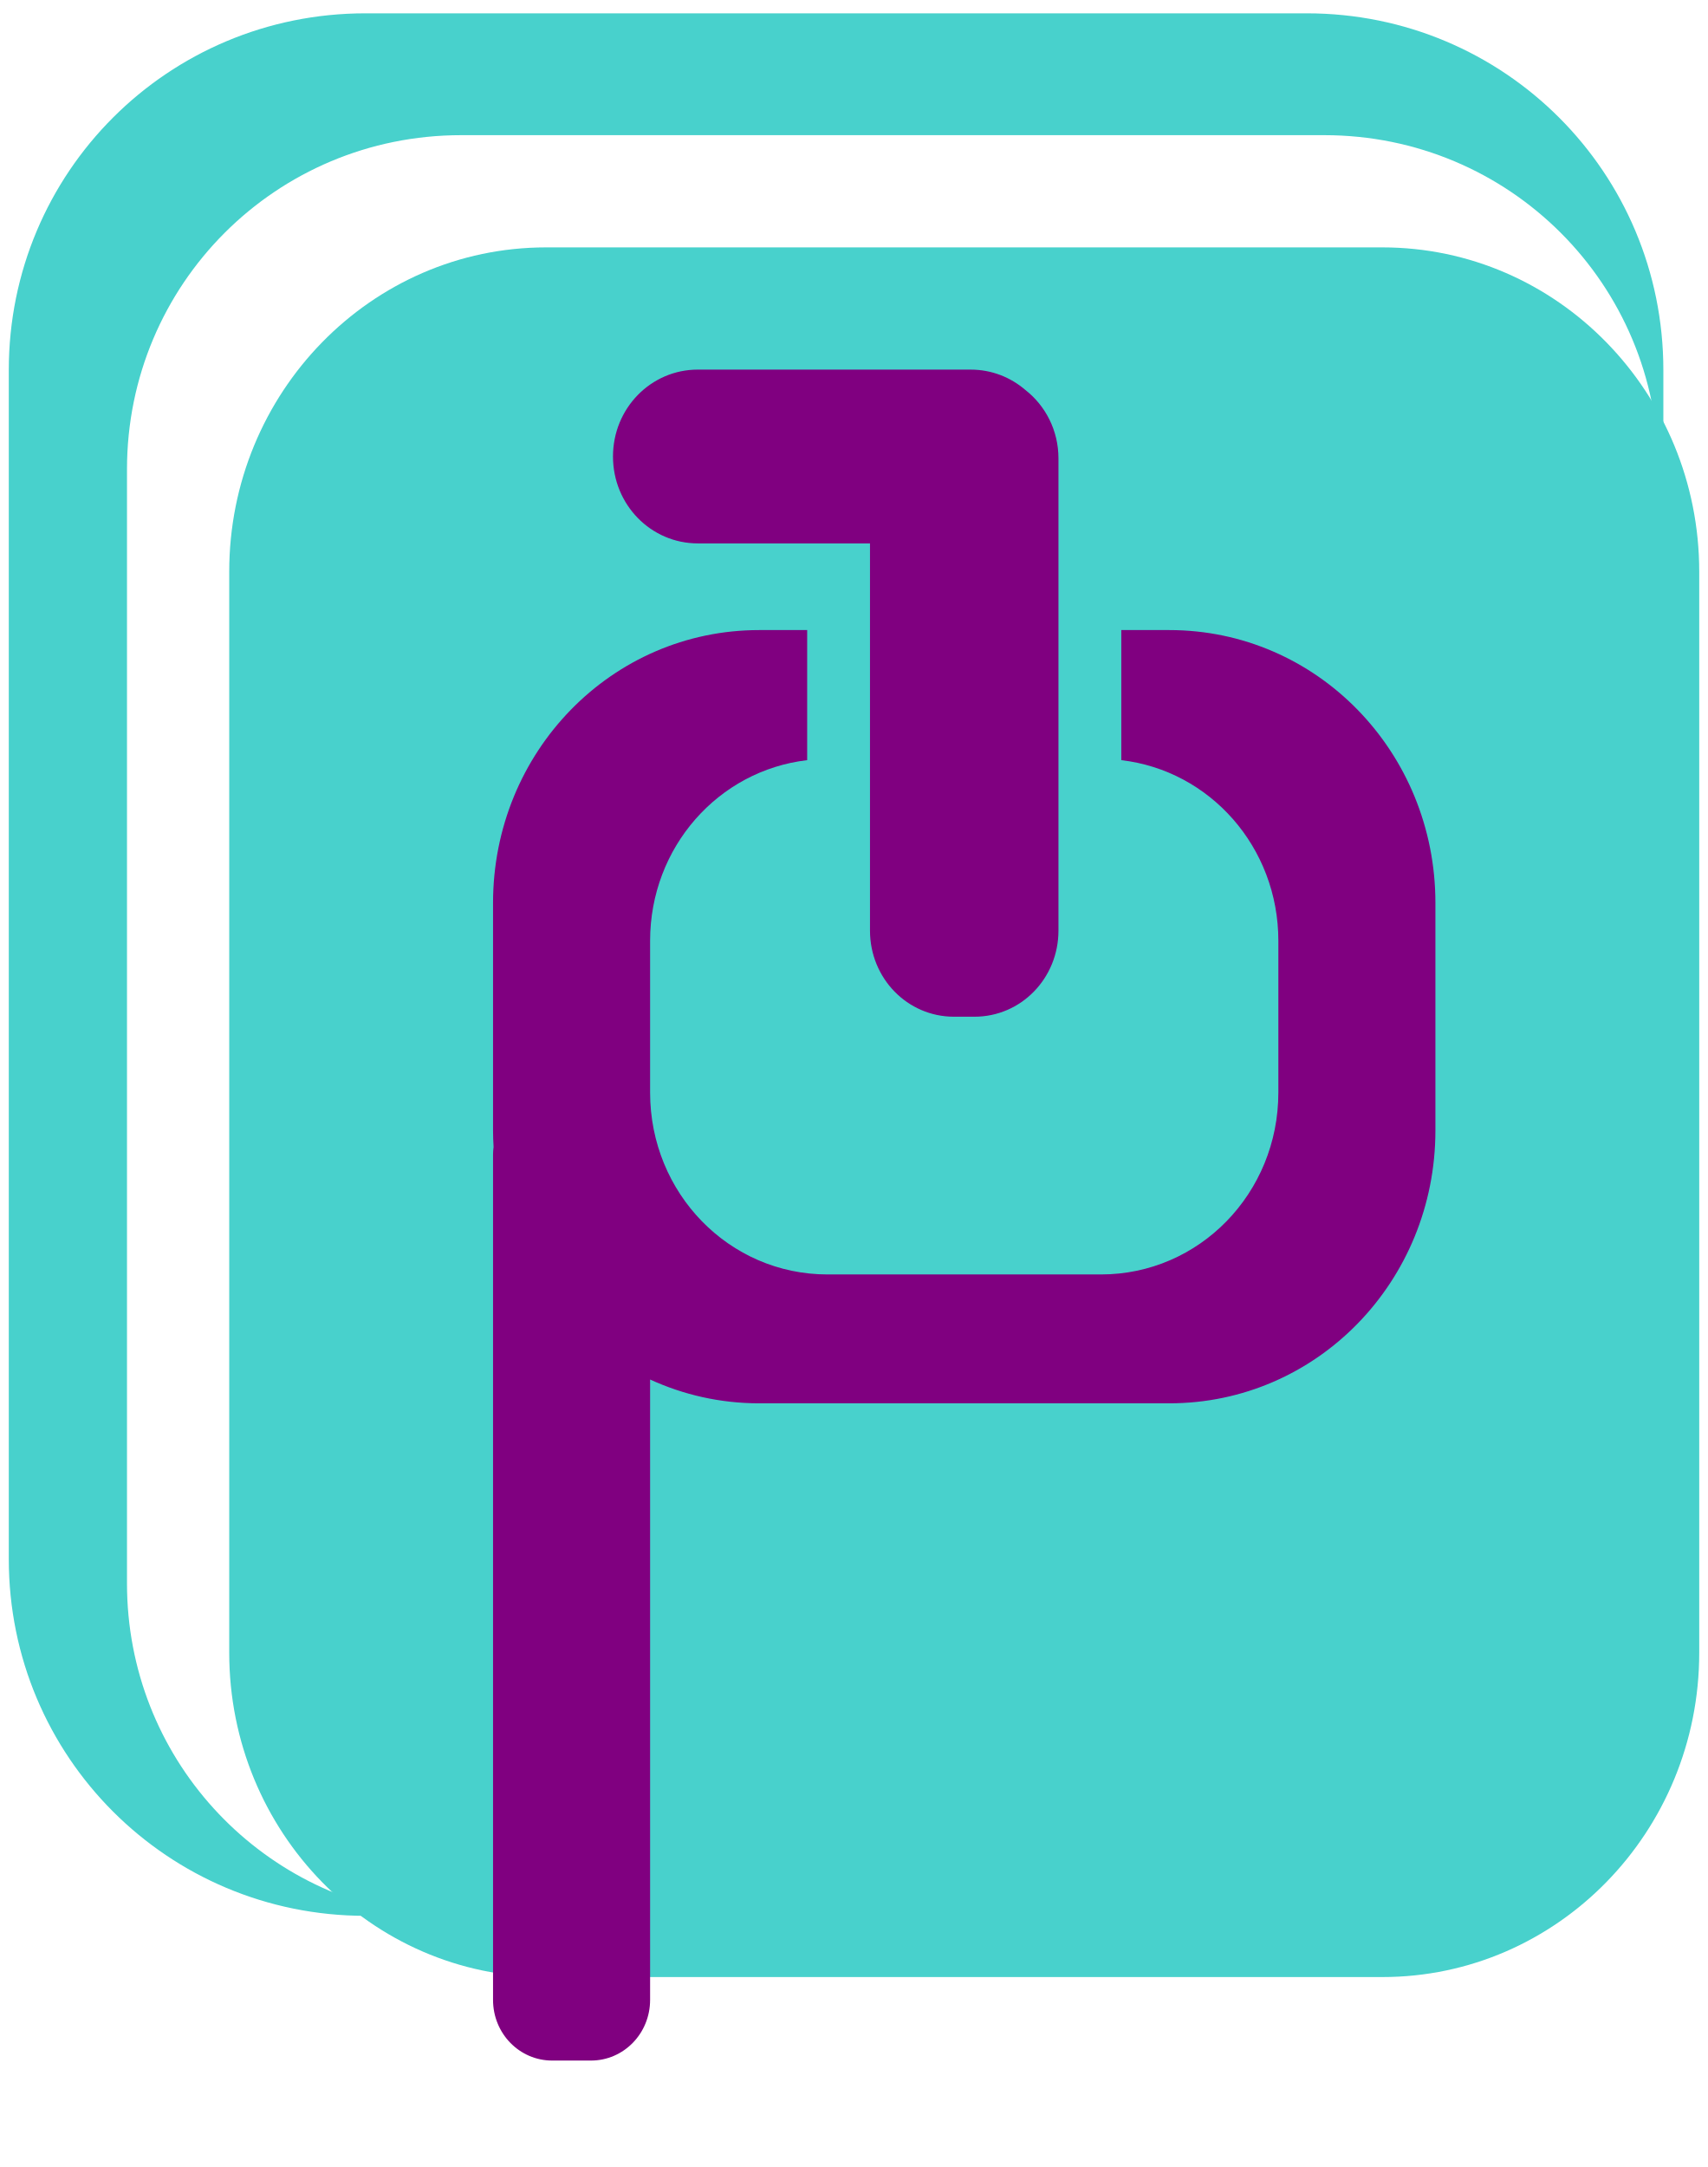
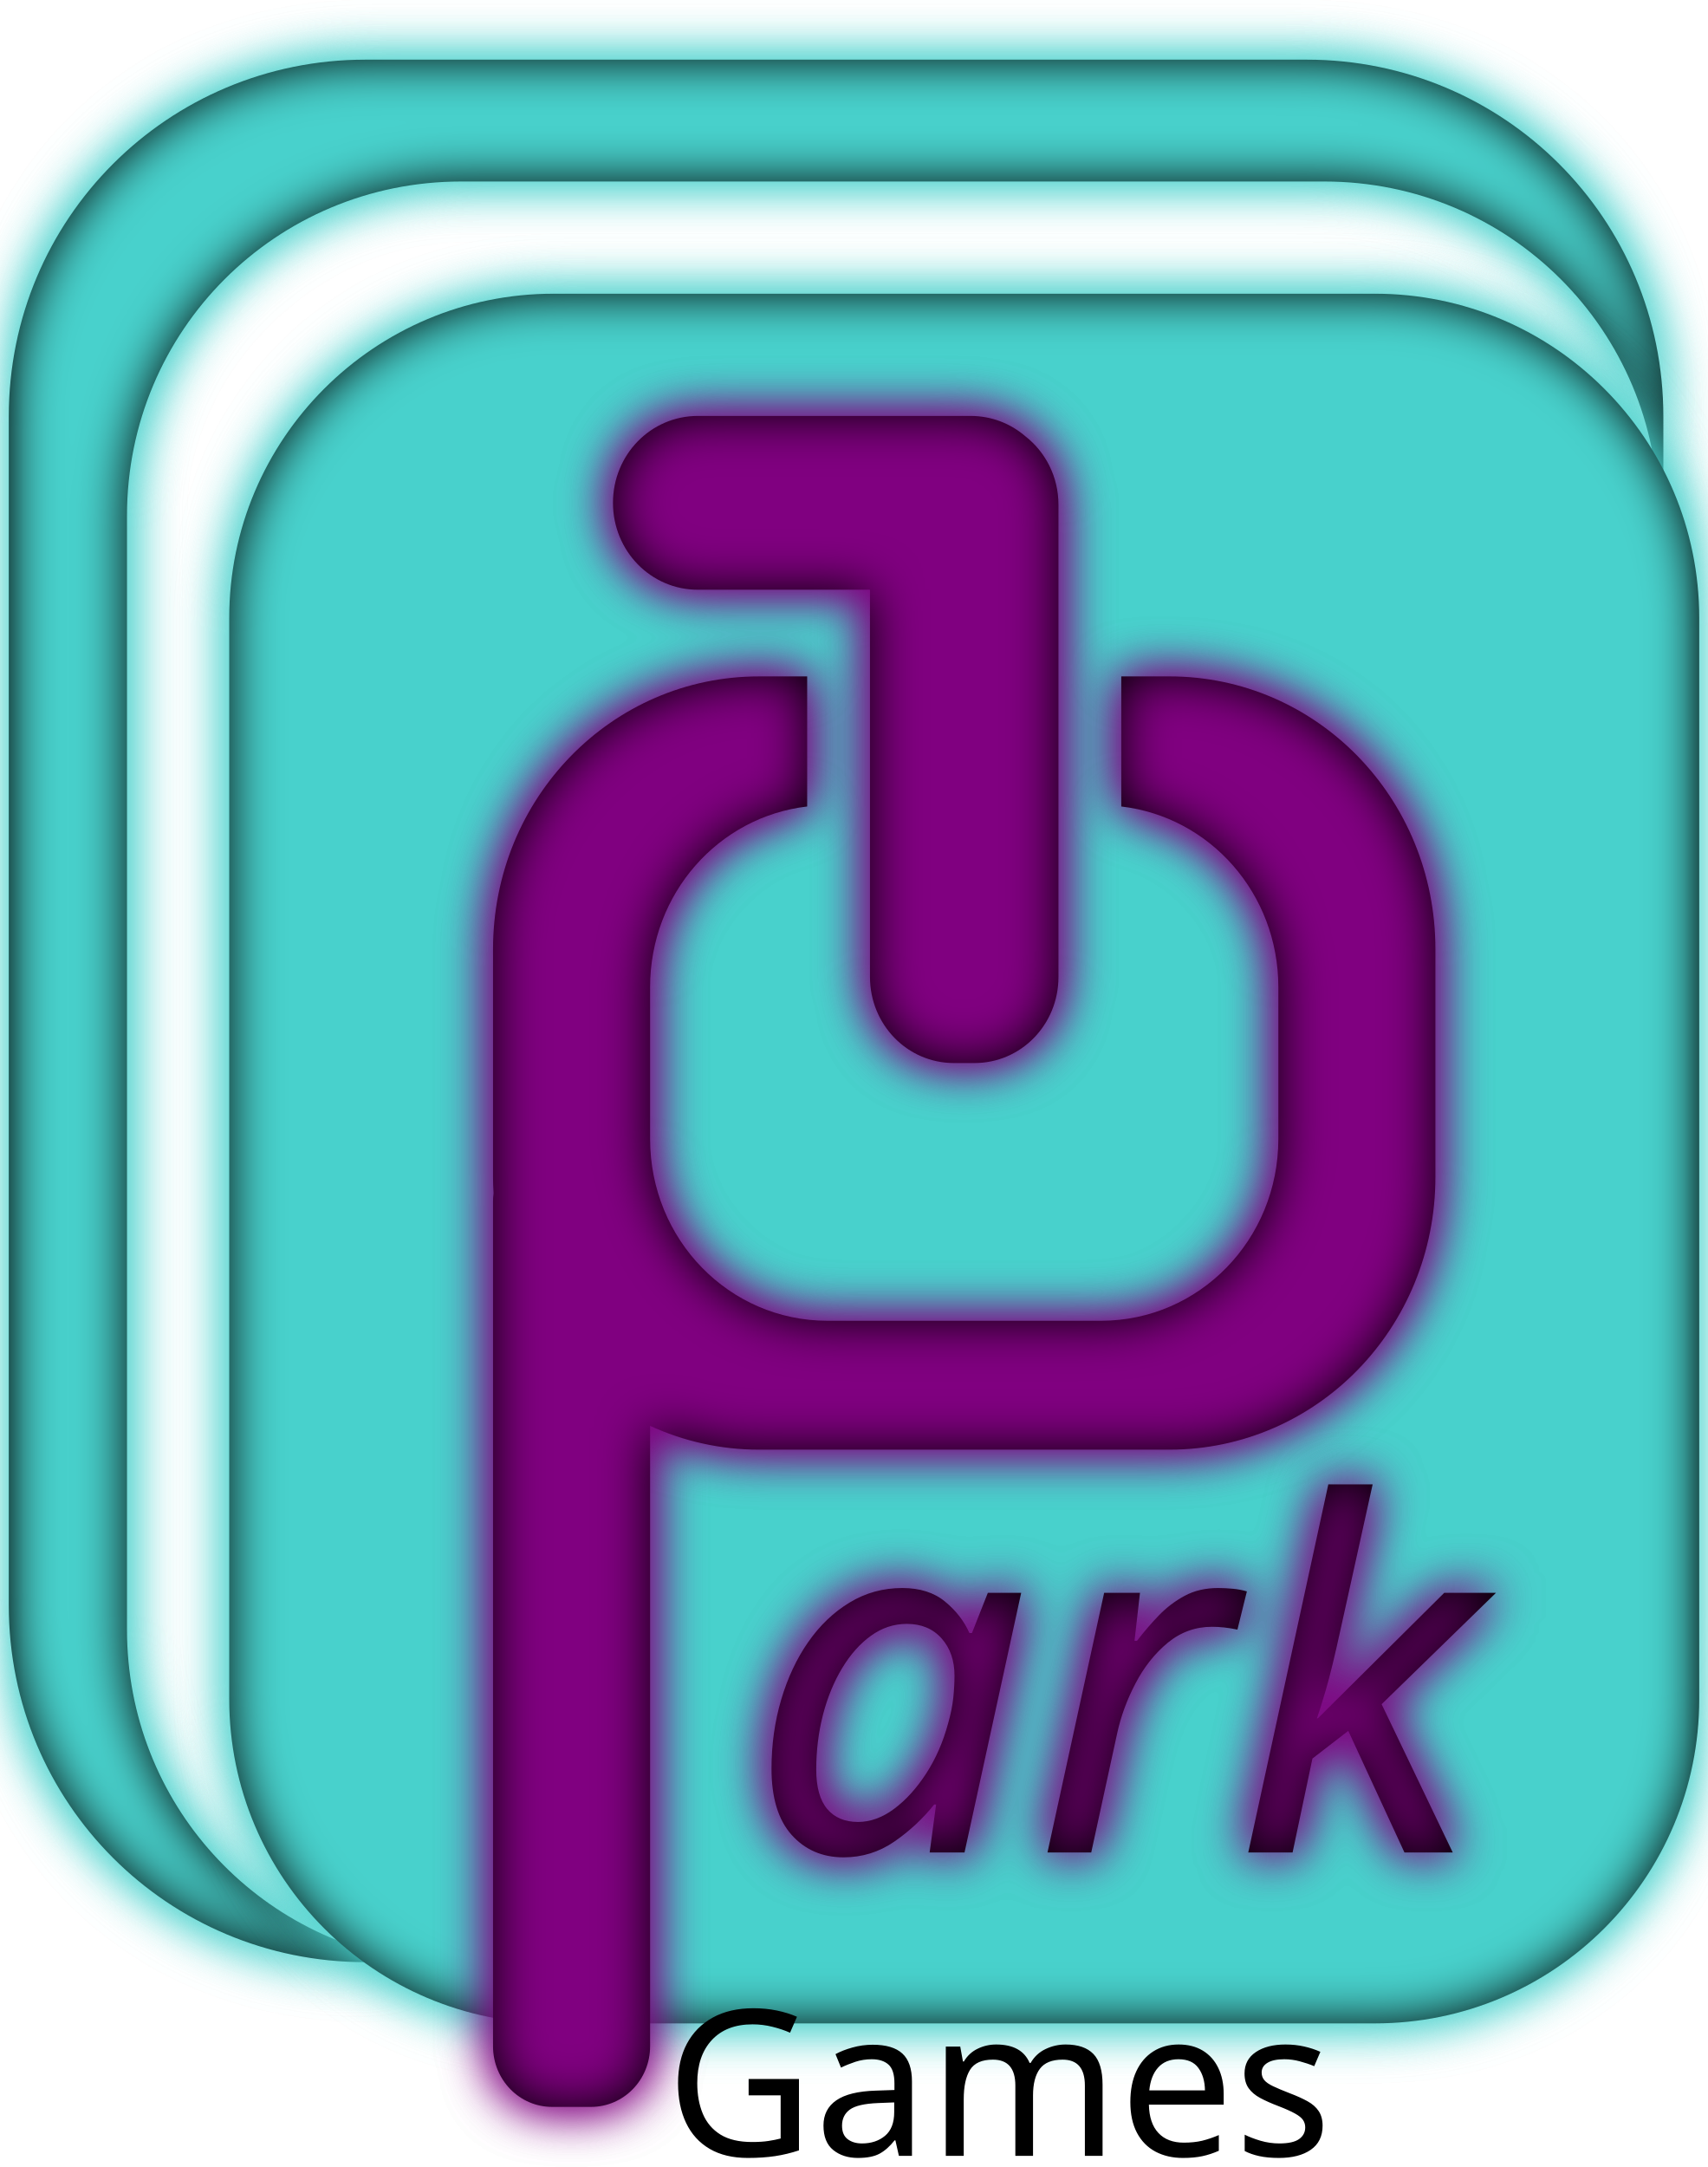
<svg xmlns="http://www.w3.org/2000/svg" width="335" height="425" viewBox="0 0 335 425" id="svg2" version="1.1">
-   <defs id="defs4" />
-   <g id="layer1" transform="translate(0,-627.3622)">
+   <defs id="defs4">
+     <filter y="-0.25" height="1.5" style="color-interpolation-filters:sRGB;" id="filter4867">
+       <feGaussianBlur stdDeviation="5" result="result6" id="feGaussianBlur4869" />
+       <feComposite result="result8" in="SourceGraphic" operator="atop" in2="result6" id="feComposite4871" />
+       <feComposite result="result9" operator="over" in2="SourceAlpha" in="result8" id="feComposite4873" />
+       <feColorMatrix values="1 0 0 0 0 0 1 0 0 0 0 0 1 0 0 0 0 0 1 0 " result="result10" id="feColorMatrix4875" />
+       <feBlend in="result10" mode="normal" in2="result6" id="feBlend4877" />
+     </filter>
+     <filter y="-0.25" height="1.5" style="color-interpolation-filters:sRGB;" id="filter4879">
+       <feGaussianBlur stdDeviation="5" result="result6" id="feGaussianBlur4881" />
+       <feComposite result="result8" in="SourceGraphic" operator="atop" in2="result6" id="feComposite4883" />
+       <feComposite result="result9" operator="over" in2="SourceAlpha" in="result8" id="feComposite4885" />
+       <feColorMatrix values="1 0 0 0 0 0 1 0 0 0 0 0 1 0 0 0 0 0 1 0 " result="result10" id="feColorMatrix4887" />
+       <feBlend in="result10" mode="normal" in2="result6" id="feBlend4889" />
+     </filter>
+     <filter y="-0.25" height="1.5" style="color-interpolation-filters:sRGB;" id="filter4891">
+       <feGaussianBlur stdDeviation="5" result="result6" id="feGaussianBlur4893" />
+       <feComposite result="result8" in="SourceGraphic" operator="atop" in2="result6" id="feComposite4895" />
+       <feComposite result="result9" operator="over" in2="SourceAlpha" in="result8" id="feComposite4897" />
+       <feColorMatrix values="1 0 0 0 0 0 1 0 0 0 0 0 1 0 0 0 0 0 1 0 " result="result10" id="feColorMatrix4899" />
+       <feBlend in="result10" mode="normal" in2="result6" id="feBlend4901" />
+     </filter>
+     <filter y="-0.25" height="1.5" style="color-interpolation-filters:sRGB;" id="filter4903">
+       <feGaussianBlur stdDeviation="5" result="result6" id="feGaussianBlur4905" />
+       <feComposite result="result8" in="SourceGraphic" operator="atop" in2="result6" id="feComposite4907" />
+       <feComposite result="result9" operator="over" in2="SourceAlpha" in="result8" id="feComposite4909" />
+       <feColorMatrix values="1 0 0 0 0 0 1 0 0 0 0 0 1 0 0 0 0 0 1 0 " result="result10" id="feColorMatrix4911" />
+       <feBlend in="result10" mode="normal" in2="result6" id="feBlend4913" />
+     </filter>
+   </defs>
+   <g id="layer1" transform="translate(0,-627.3622)" style="display:inline">
    <flowRoot xml:space="preserve" id="flowRoot3742" style="font-style:normal;font-weight:normal;font-size:40px;line-height:125%;font-family:sans-serif;letter-spacing:0px;word-spacing:0px;fill:#000000;fill-opacity:1;stroke:none;stroke-width:1px;stroke-linecap:butt;stroke-linejoin:miter;stroke-opacity:1">
      <flowRegion id="flowRegion3744">
        <rect id="rect3746" width="200" height="90" x="140" y="680" />
      </flowRegion>
      <flowPara id="flowPara3748" />
    </flowRoot>
-     <g id="g4382" transform="translate(-238.1255,164.1752)">
-       <g id="g4364">
-         <path style="opacity:1;fill:#48d1cc;fill-opacity:1;stroke:#000000;stroke-width:1.328;stroke-opacity:0" d="m 309.821,465.8 c -38.763,0 -69.971,31.205 -69.971,69.969 l 0,233.188 c 0,38.763 31.207,69.969 69.971,69.969 l 11.971,0 c -33.098,-3.381 -58.754,-31.187 -58.754,-65.207 l 0,-218.469 c 0,-36.317 29.238,-65.553 65.555,-65.553 l 169.326,0 c 36.317,0 65.553,29.236 65.553,65.553 l 0,218.469 c 0,4.406 -0.437,8.705 -1.258,12.863 1.45,-5.628 2.223,-11.532 2.223,-17.625 l 0,-233.188 c 0,-38.763 -31.207,-69.969 -69.971,-69.969 l -184.645,0 z" id="rect4357" />
-         <g id="g4349" transform="matrix(1.232172,0,0,1.260874,-65.58433,-133.3394)">
-           <rect style="opacity:1;fill:#48d1cc;fill-opacity:1;stroke:#000000;stroke-width:0.957;stroke-opacity:0" id="rect4180" width="234.043" height="269.043" x="282.979" y="511.585" ry="50.452" />
-           <path id="rect3354" d="m 357.594,530.595 c -7.488,0 -13.516,6.027 -13.516,13.516 0,7.488 6.027,13.518 13.516,13.518 l 27.402,0 0,60.229 c 0,7.42 5.961,13.393 13.365,13.393 l 3.277,0 c 7.405,0 13.365,-5.973 13.365,-13.393 l 0,-73.445 c 0,-4.359 -2.067,-8.206 -5.266,-10.648 -2.349,-1.977 -5.382,-3.168 -8.707,-3.168 l -43.438,0 z m 9.75,40.516 c -23.47,0 -42.363,18.934 -42.363,42.451 l 0,35.373 c 0,0.867 0.033,1.726 0.084,2.58 -0.05,0.395 -0.084,0.794 -0.084,1.203 l 0,131.459 c 0,5.231 4.202,9.441 9.422,9.441 l 6.162,0 c 5.22,0 9.422,-4.211 9.422,-9.441 l 0,-96.494 c 5.294,2.374 11.163,3.703 17.357,3.703 l 65.312,0 c 23.47,0 42.363,-18.934 42.363,-42.451 l 0,-35.373 c 0,-23.517 -18.893,-42.451 -42.363,-42.451 l -7.65,0 0,20.234 c 14.111,1.6 25.008,13.531 25.008,28.111 l 0,23.584 c 0,15.678 -12.596,28.301 -28.242,28.301 l -43.543,0 c -15.647,0 -28.242,-12.623 -28.242,-28.301 l 0,-23.584 c 0,-14.581 10.897,-26.512 25.008,-28.111 l 0,-20.234 -7.65,0 z" style="fill:#800080;fill-opacity:1" />
-           <flowRoot transform="translate(1079.017,460.1001)" style="font-style:italic;font-variant:normal;font-weight:normal;font-stretch:semi-expanded;font-size:80px;line-height:125%;font-family:'Harlow Solid Italic';-inkscape-font-specification:'Harlow Solid Italic, Italic Semi-Expanded';letter-spacing:4.7px;word-spacing:0px;fill:#800080;fill-opacity:1;stroke:none;stroke-width:1px;stroke-linecap:butt;stroke-linejoin:miter;stroke-opacity:1" id="flowRoot4222" xml:space="preserve">
-             <flowRegion id="flowRegion4224">
-               <rect style="font-style:italic;font-variant:normal;font-weight:normal;font-stretch:semi-expanded;font-size:80px;font-family:'Harlow Solid Italic';-inkscape-font-specification:'Harlow Solid Italic, Italic Semi-Expanded';letter-spacing:4.7px;fill:#800080;fill-opacity:1" y="219.162" x="-709.127" height="145.462" width="290.924" id="rect4226" />
-             </flowRegion>
-             <flowPara id="flowPara4228">ark</flowPara>
-           </flowRoot>
-         </g>
-       </g>
-       <flowRoot transform="translate(1464.721,569.5501)" style="font-style:normal;font-weight:normal;font-size:40px;line-height:125%;font-family:sans-serif;letter-spacing:0px;word-spacing:0px;fill:#000000;fill-opacity:1;stroke:none;stroke-width:1px;stroke-linecap:butt;stroke-linejoin:miter;stroke-opacity:1" id="flowRoot4374" xml:space="preserve">
-         <flowRegion id="flowRegion4376">
-           <rect y="274.721" x="-1092.985" height="64.65" width="147.482" id="rect4378" />
-         </flowRegion>
-         <flowPara id="flowPara4380">Games</flowPara>
-       </flowRoot>
-     </g>
+     <flowRoot style="font-style:normal;font-weight:normal;font-size:40px;line-height:125%;font-family:sans-serif;letter-spacing:0px;word-spacing:0px;fill:#000000;fill-opacity:1;stroke:none;stroke-width:1px;stroke-linecap:butt;stroke-linejoin:miter;stroke-opacity:1" id="flowRoot4426" xml:space="preserve" transform="matrix(1.232172,0,0,1.260874,-303.7098,39.92284)">
+       <flowRegion id="flowRegion4428">
+         <rect y="131.551" x="408.607" height="295.47" width="307.086" id="rect4430" />
+       </flowRegion>
+       <flowPara id="flowPara4432" />
+     </flowRoot>
+     <flowRoot style="font-style:normal;font-weight:normal;font-size:40px;line-height:125%;font-family:sans-serif;letter-spacing:0px;word-spacing:0px;fill:#000000;fill-opacity:1;stroke:none;stroke-width:1px;stroke-linecap:butt;stroke-linejoin:miter;stroke-opacity:1" id="flowRoot4434" xml:space="preserve" transform="matrix(1.232172,0,0,1.260874,-303.7098,39.92284)">
+       <flowRegion id="flowRegion4436">
+         <rect y="-11.891" x="518.713" height="433.861" width="21.213" id="rect4438" />
+       </flowRegion>
+       <flowPara id="flowPara4440" />
+     </flowRoot>
+     <path style="opacity:1;fill:#48d1cc;fill-opacity:1;stroke:#000000;stroke-width:1.328;stroke-opacity:0;filter:url(#filter4903)" d="m 71.695,639.062 c -38.763,0 -69.971,31.205 -69.971,69.969 l 0,233.188 c 0,38.763 31.207,69.969 69.971,69.969 l 11.971,0 c -33.098,-3.381 -58.754,-31.187 -58.754,-65.207 l 0,-218.469 c 0,-36.317 29.238,-65.553 65.555,-65.553 l 169.326,0 c 36.317,0 65.553,29.236 65.553,65.553 l 0,218.469 c 0,4.406 -0.437,8.705 -1.258,12.863 1.45,-5.628 2.223,-11.532 2.223,-17.625 l 0,-233.188 c 0,-38.763 -31.207,-69.969 -69.971,-69.969 l -184.645,0 z" id="rect4357" />
+     <rect ry="63.613" y="684.967" x="44.969" height="339.229" width="288.381" id="rect4180" style="opacity:1;fill:#48d1cc;fill-opacity:1;stroke:#000000;stroke-width:1.193;stroke-opacity:0;filter:url(#filter4891)" />
+     <path style="fill:#800080;fill-opacity:1;filter:url(#filter4879)" d="m 136.907,708.936 c -9.227,0 -16.654,7.6 -16.654,17.042 0,9.442 7.427,17.044 16.654,17.044 l 33.764,0 0,75.941 c 0,9.355 7.345,16.886 16.468,16.886 l 4.038,0 c 9.124,0 16.468,-7.531 16.468,-16.886 l 0,-92.605 c 0,-5.496 -2.546,-10.347 -6.488,-13.426 -2.895,-2.492 -6.632,-3.994 -10.729,-3.994 l -53.522,0 z m 12.014,51.085 c -28.919,0 -52.199,23.873 -52.199,53.526 l 0,44.601 c 0,1.094 0.041,2.176 0.104,3.253 -0.061,0.498 -0.104,1.002 -0.104,1.517 l 0,165.753 c 0,6.595 5.177,11.904 11.609,11.904 l 7.593,0 c 6.432,0 11.609,-5.309 11.609,-11.904 l 0,-121.667 c 6.523,2.994 13.754,4.669 21.387,4.669 l 80.476,0 c 28.919,0 52.199,-23.873 52.199,-53.526 l 0,-44.601 c 0,-29.652 -23.28,-53.526 -52.199,-53.526 l -9.427,0 0,25.513 c 17.387,2.017 30.814,17.06 30.814,35.445 l 0,29.736 c 0,19.768 -15.52,35.684 -34.799,35.684 l -53.652,0 c -19.279,0 -34.799,-15.916 -34.799,-35.684 l 0,-29.736 c 0,-18.384 13.427,-33.428 30.814,-35.445 l 0,-25.513 -9.427,0 z" id="rect3354" />
+     <text xml:space="preserve" style="font-style:italic;font-variant:normal;font-weight:normal;font-stretch:semi-expanded;font-size:96.285px;line-height:125%;font-family:'Harlow Solid Italic';-inkscape-font-specification:'Harlow Solid Italic, Italic Semi-Expanded';letter-spacing:0.65px;word-spacing:0px;fill:#800080;fill-opacity:1;stroke:none;stroke-width:1px;stroke-linecap:butt;stroke-linejoin:miter;stroke-opacity:1;filter:url(#filter4867)" x="144.712" y="1004.049" id="text4571" transform="scale(1.013503,0.9866766)">
+       <tspan x="144.712" y="1004.049" id="tspan4573">
+         <tspan x="144.712" y="1004.049" id="tspan4575">ark </tspan>
+       </tspan>
+     </text>
+     <text xml:space="preserve" style="font-style:normal;font-variant:normal;font-weight:normal;font-stretch:normal;font-size:40px;line-height:125%;font-family:'Tw Cen MT Condensed';-inkscape-font-specification:'Tw Cen MT Condensed, ';letter-spacing:0px;word-spacing:0px;fill:#000000;fill-opacity:1;stroke:none;stroke-width:1px;stroke-linecap:butt;stroke-linejoin:miter;stroke-opacity:1" x="130.581" y="1050.183" id="text4565">
+       <tspan x="130.581" y="1050.183" id="tspan4567">
+         <tspan x="130.581" y="1050.183" style="font-style:normal;font-variant:normal;font-weight:normal;font-stretch:normal;font-family:'Tw Cen MT Condensed';-inkscape-font-specification:'Tw Cen MT Condensed, '" id="tspan4569">Games</tspan>
+       </tspan>
+     </text>
  </g>
</svg>
